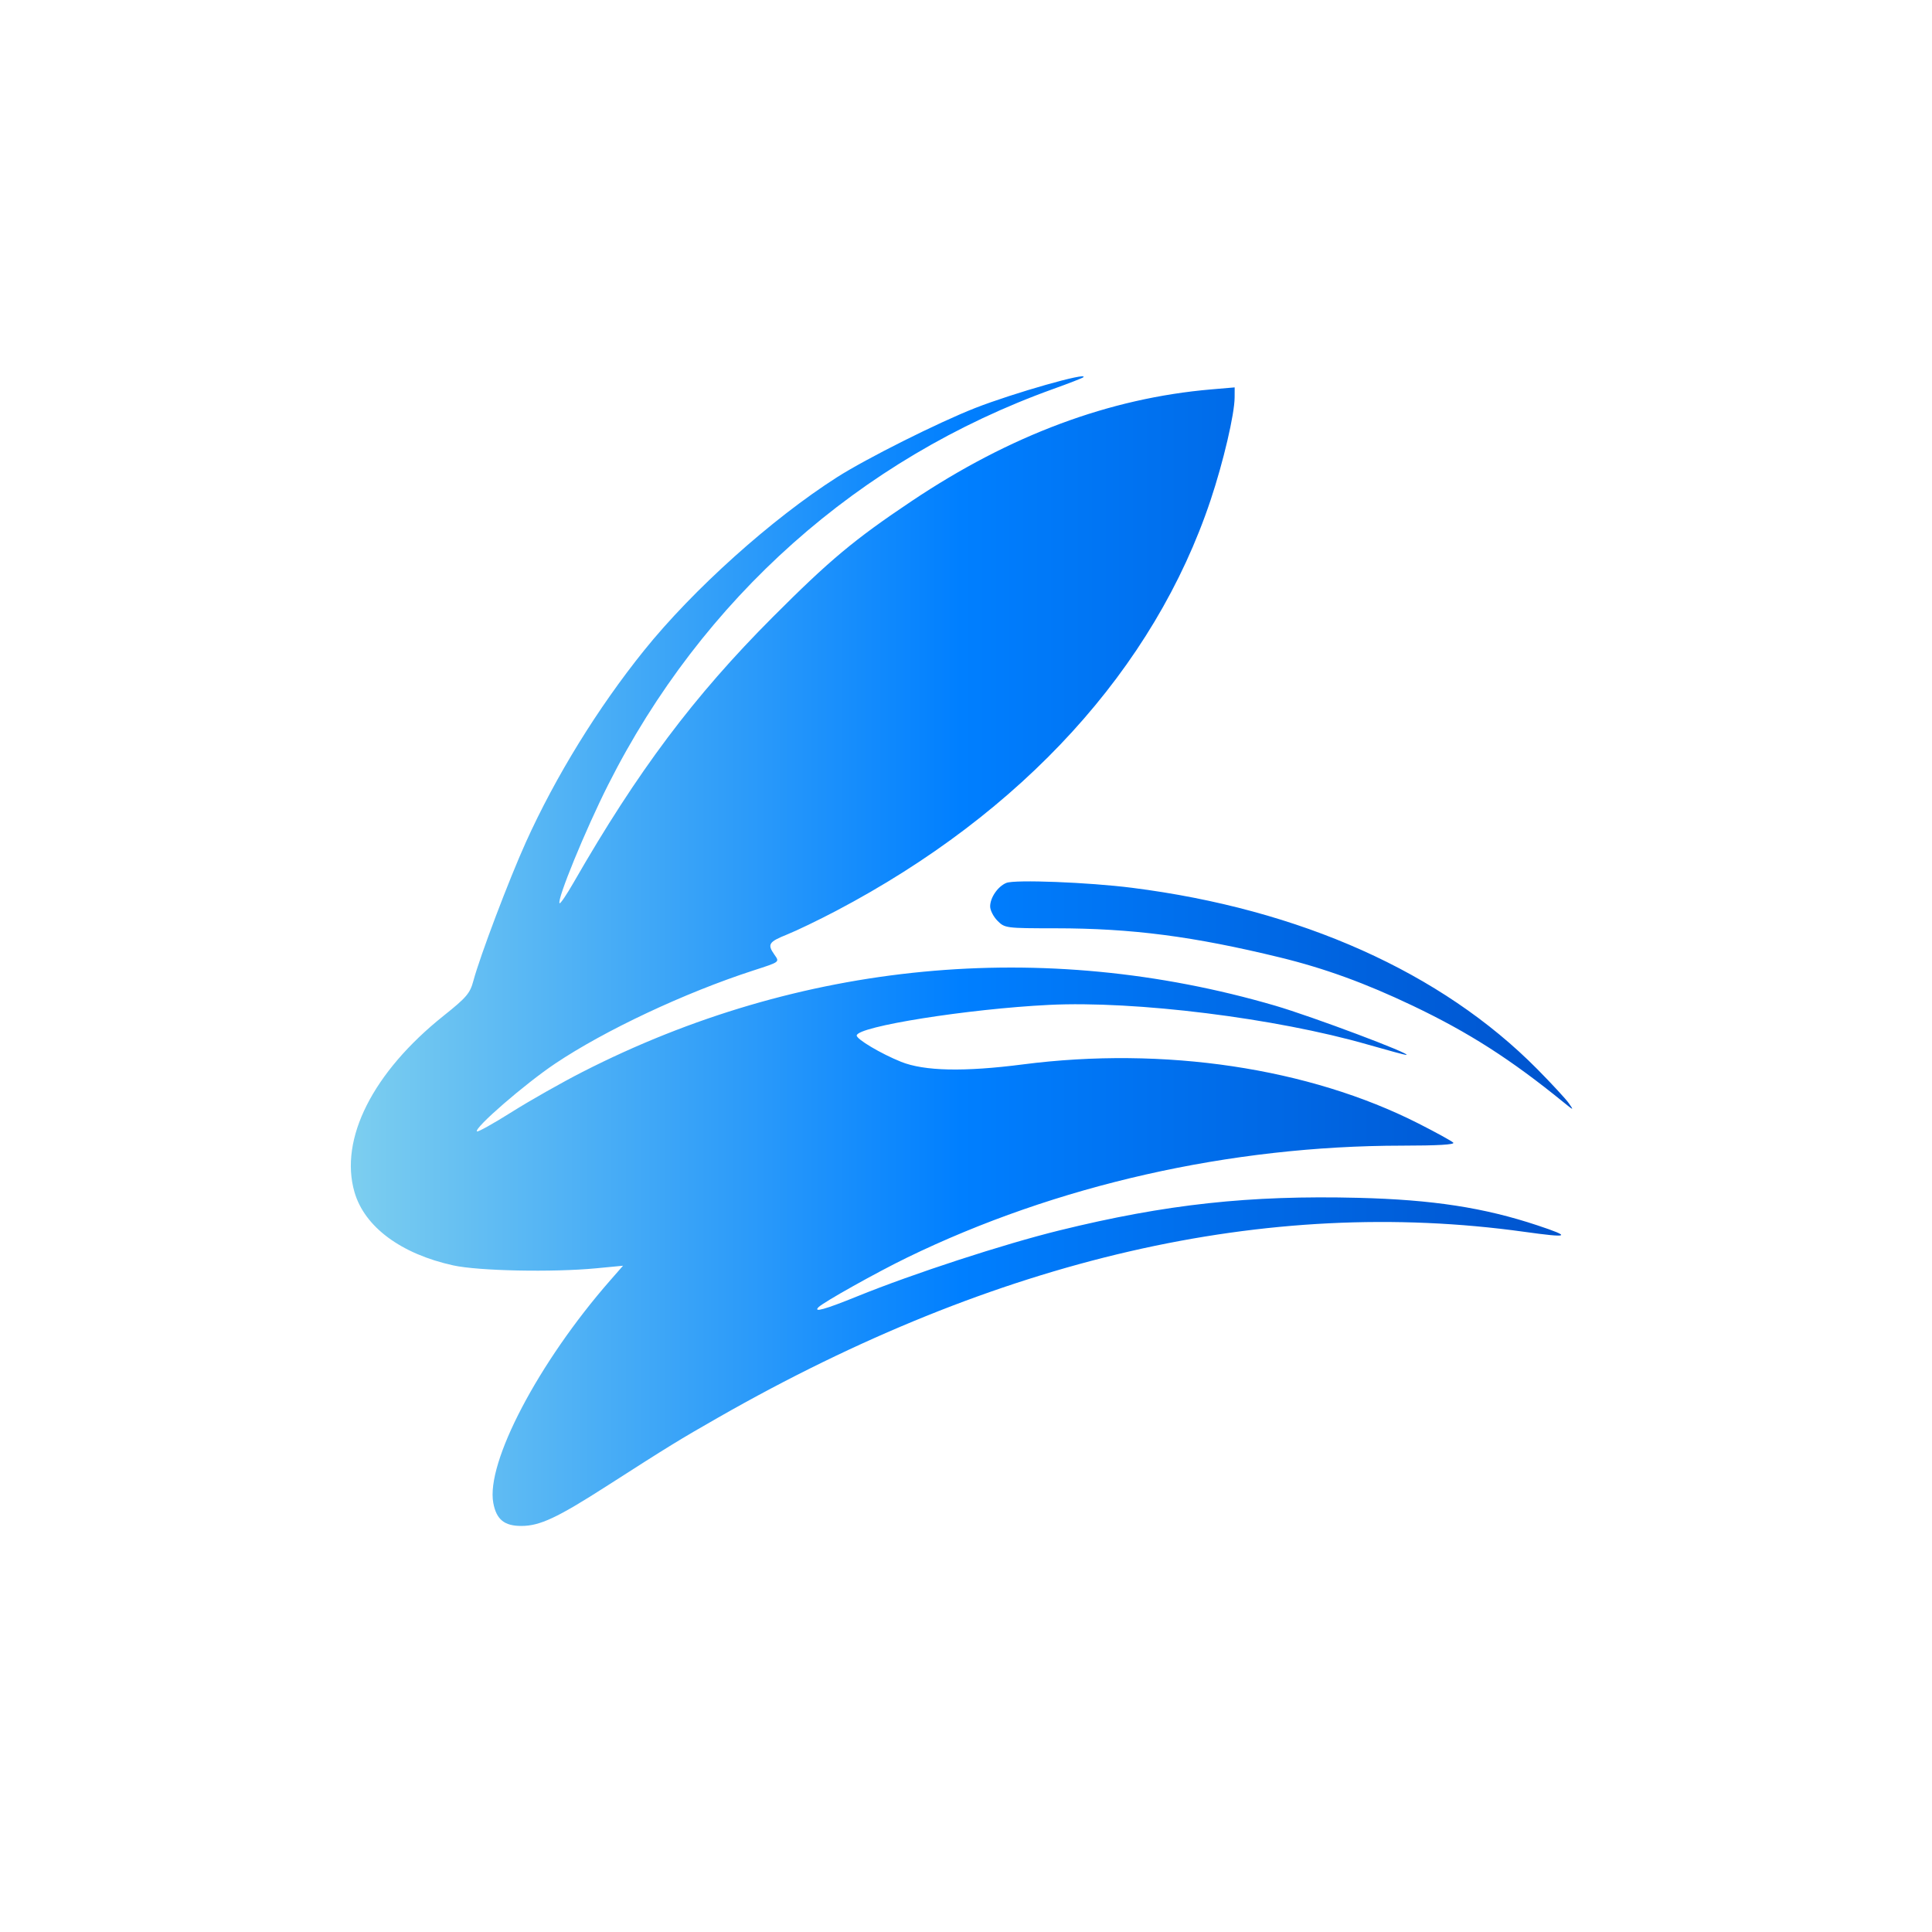
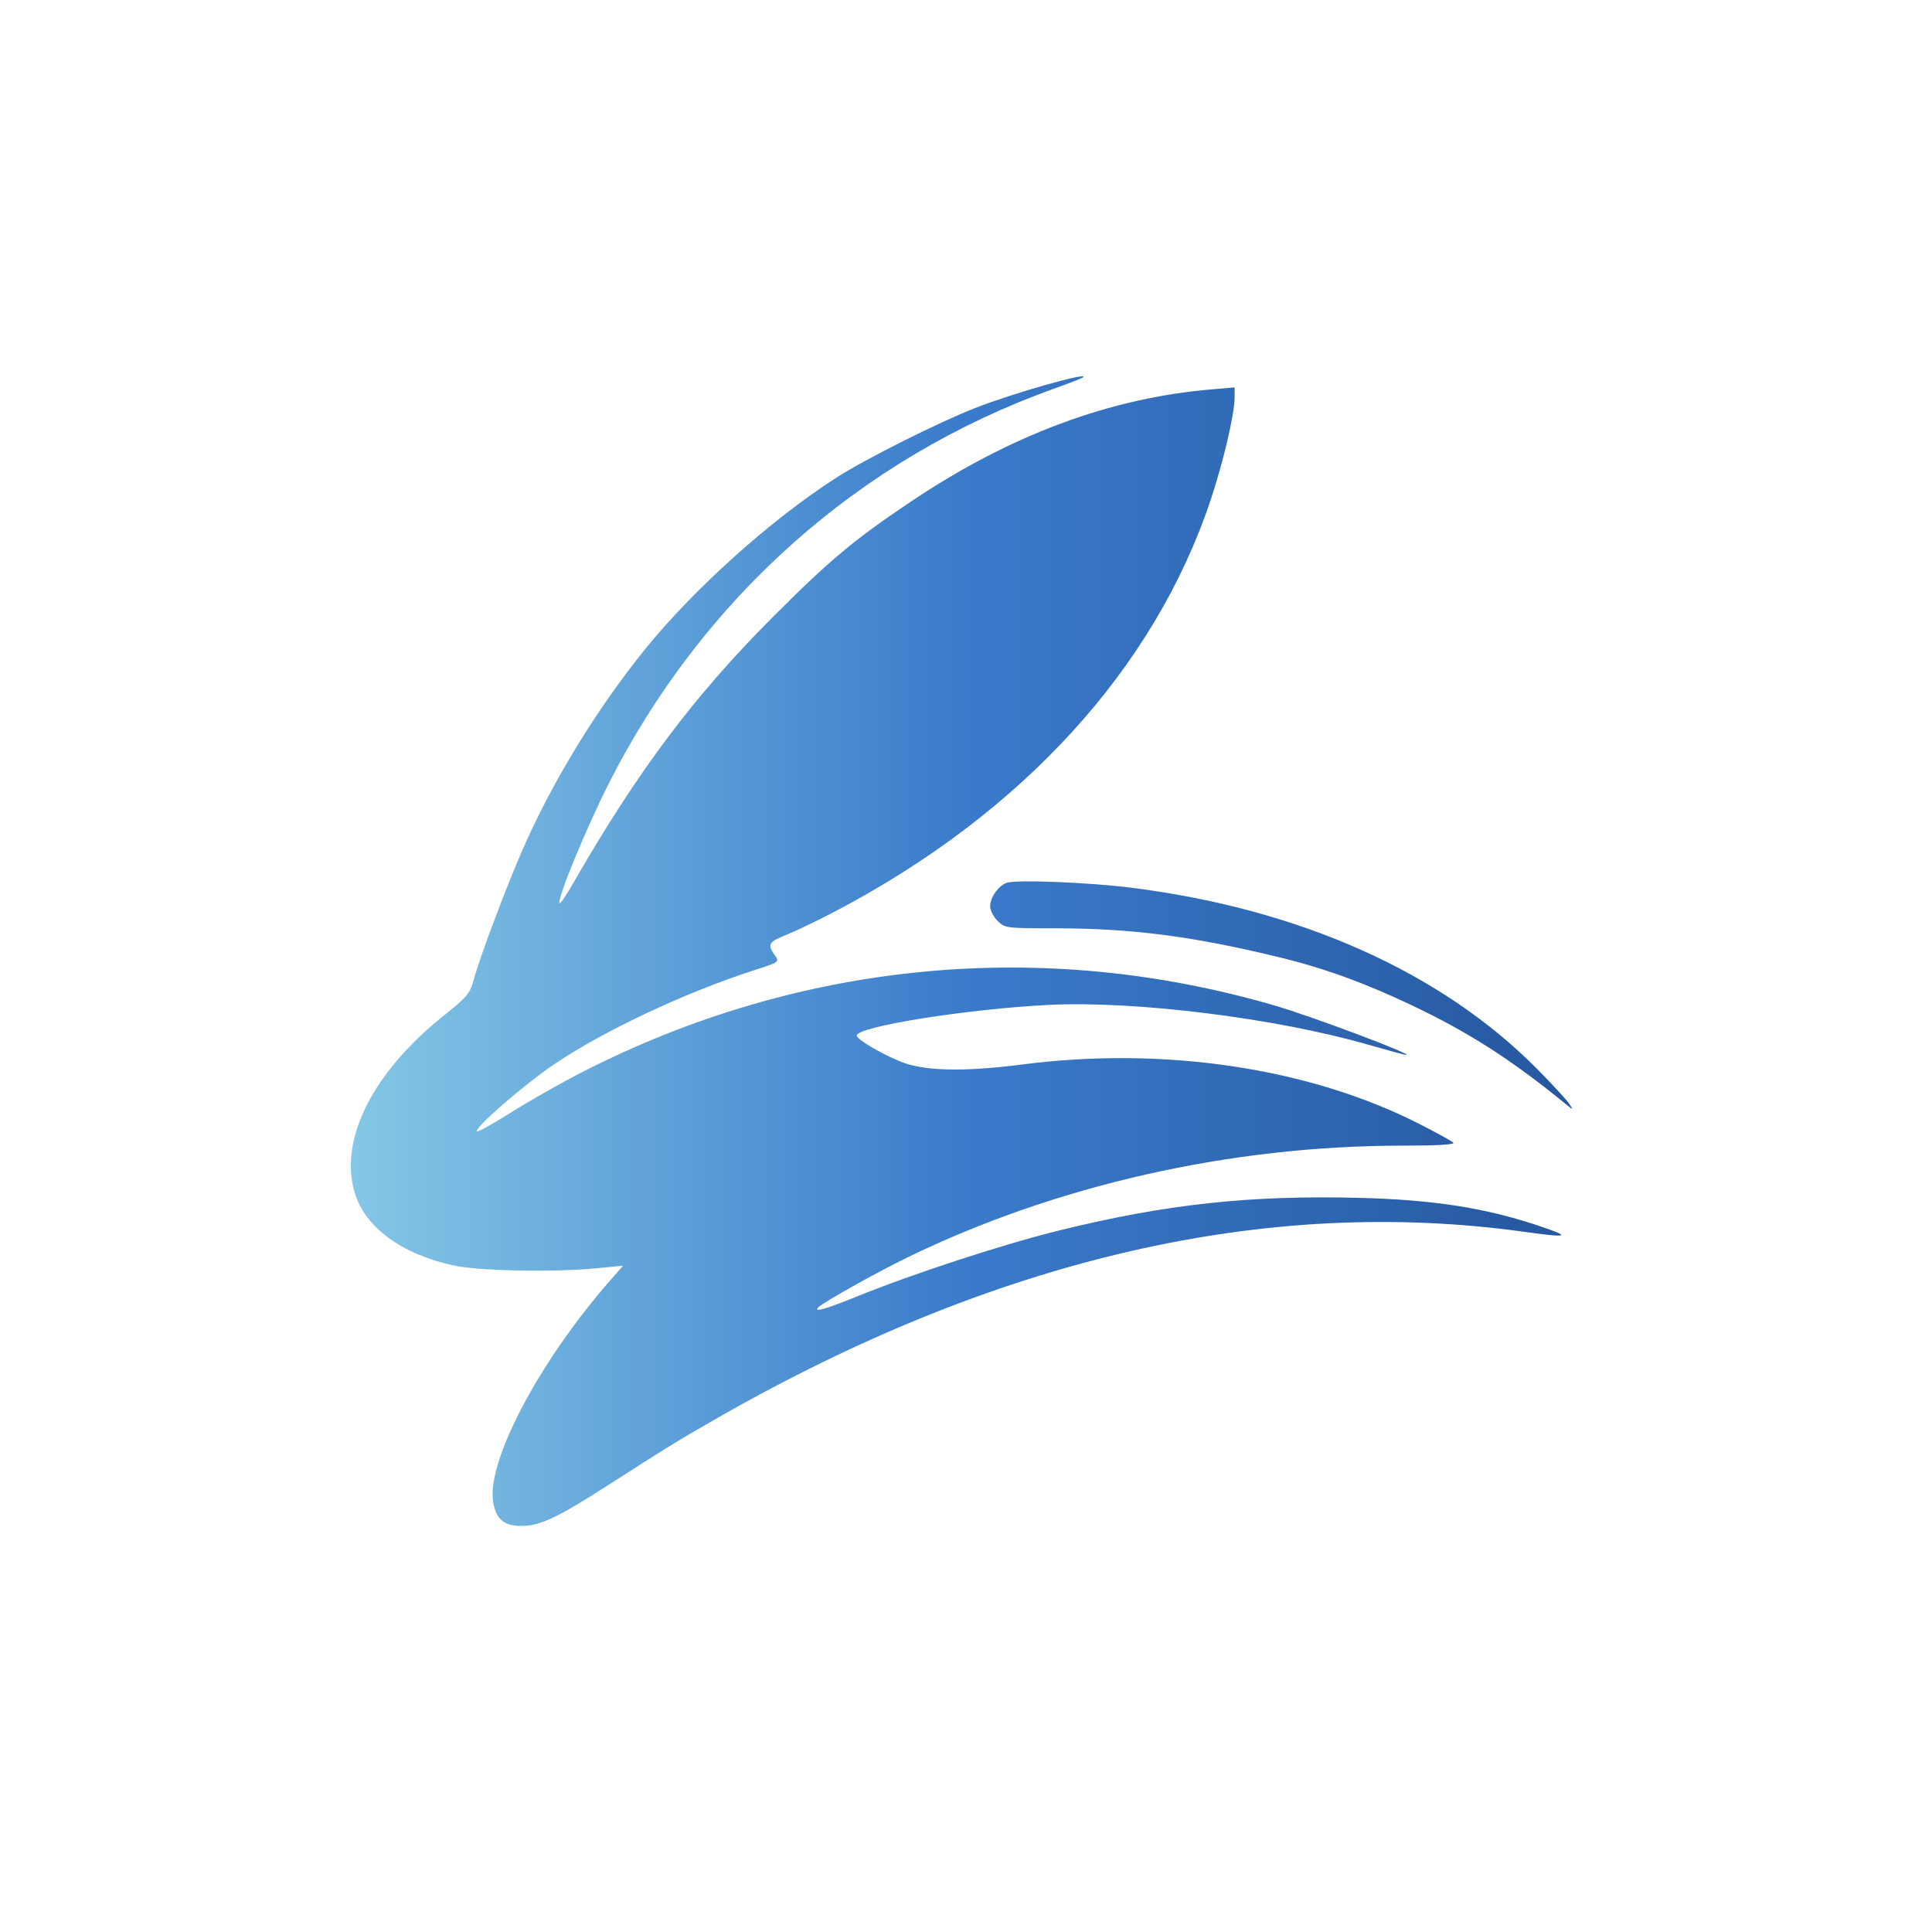
<svg xmlns="http://www.w3.org/2000/svg" id="svg" version="1.1" width="640" height="640" viewBox="0 -84.5 640 640">
  <defs>
    <linearGradient id="gradient" x1="0%" y1="50%" x2="100%" y2="50%">
-       <stop offset="0%" style="stop-color:#7ecfef;stop-opacity:1" />
-       <stop offset="50%" style="stop-color:#007FFF;stop-opacity:1" />
-       <stop offset="100%" style="stop-color:#0052cc;stop-opacity:1" />
+       <stop offset="0%" style="stop-color:#85c8e6;stop-opacity:1" />
+       <stop offset="50%" style="stop-color:#3a7bcb;stop-opacity:1" />
+       <stop offset="100%" style="stop-color:#26569f;stop-opacity:1" />
    </linearGradient>
  </defs>
  <path d="M358.864 40.470 C 358.605 40.728,354.143 42.467,348.947 44.334 C 284.621 67.446,232.573 113.729,201.443 175.500 C 193.895 190.478,184.375 213.708,185.375 214.708 C 185.621 214.954,187.715 211.857,190.030 207.827 C 211.190 170.984,229.863 146.093,255.968 119.933 C 274.854 101.008,282.998 94.207,302.034 81.466 C 334.671 59.621,367.531 47.376,401.250 44.492 L 409.000 43.829 408.984 47.165 C 408.958 52.704,405.255 68.515,401.010 81.213 C 382.392 136.898,338.799 184.709,277.000 217.224 C 271.225 220.263,263.913 223.788,260.750 225.058 C 254.629 227.517,254.126 228.307,256.511 231.712 C 258.282 234.241,258.484 234.089,249.500 237.002 C 226.868 244.341,200.420 256.771,183.918 267.825 C 173.918 274.522,156.961 289.225,158.000 290.296 C 158.275 290.579,163.450 287.694,169.500 283.883 C 175.550 280.073,186.125 274.083,193.000 270.573 C 264.905 233.856,345.414 226.155,422.387 248.633 C 434.634 252.210,468.194 264.823,465.830 264.961 C 465.461 264.982,459.741 263.440,453.118 261.534 C 422.666 252.769,376.068 246.967,347.500 248.384 C 320.590 249.719,284.052 255.527,283.798 258.510 C 283.694 259.727,291.796 264.541,298.477 267.231 C 306.163 270.326,319.360 270.612,338.812 268.103 C 385.602 262.070,433.627 269.250,469.963 287.712 C 475.721 290.638,480.874 293.474,481.416 294.016 C 482.061 294.661,476.225 295.004,464.450 295.010 C 407.520 295.043,349.853 308.084,300.500 332.086 C 290.412 336.992,272.833 346.834,271.147 348.519 C 269.278 350.389,273.301 349.263,283.966 344.933 C 302.548 337.389,332.479 327.629,351.000 323.074 C 386.266 314.400,413.893 311.393,450.000 312.298 C 474.559 312.914,491.602 315.535,509.306 321.421 C 520.784 325.236,519.954 325.640,504.924 323.552 C 419.615 311.701,330.506 332.225,238.000 385.033 C 224.991 392.460,221.855 394.386,200.762 407.913 C 184.591 418.282,178.817 420.978,172.750 420.990 C 167.060 421.002,164.441 418.869,163.413 413.387 C 160.912 400.055,178.394 366.762,202.136 339.644 L 206.387 334.788 197.443 335.644 C 183.073 337.019,158.519 336.519,150.152 334.681 C 132.833 330.876,120.785 321.947,117.439 310.437 C 112.326 292.850,123.492 270.717,146.912 252.015 C 154.528 245.934,155.702 244.562,156.798 240.464 C 158.983 232.296,168.599 206.900,174.208 194.482 C 184.044 172.710,197.989 150.083,213.332 131.000 C 229.597 110.770,255.612 87.415,277.277 73.590 C 286.990 67.393,310.855 55.436,323.062 50.653 C 335.623 45.730,360.750 38.583,358.864 40.470 M375.000 209.596 C 430.712 216.655,477.541 237.609,509.241 269.661 C 514.049 274.523,518.765 279.625,519.721 281.000 C 521.404 283.419,521.347 283.408,517.980 280.669 C 500.484 266.434,486.556 257.516,468.000 248.668 C 452.323 241.193,438.766 236.261,424.000 232.663 C 395.297 225.667,374.955 223.024,349.705 223.010 C 333.212 223.000,332.865 222.956,330.455 220.545 C 329.105 219.195,328.000 217.046,328.000 215.768 C 328.000 212.845,330.558 209.125,333.357 207.978 C 336.189 206.817,360.536 207.763,375.000 209.596" fill="url(#gradient)" fill-rule="evenodd" />
</svg>
